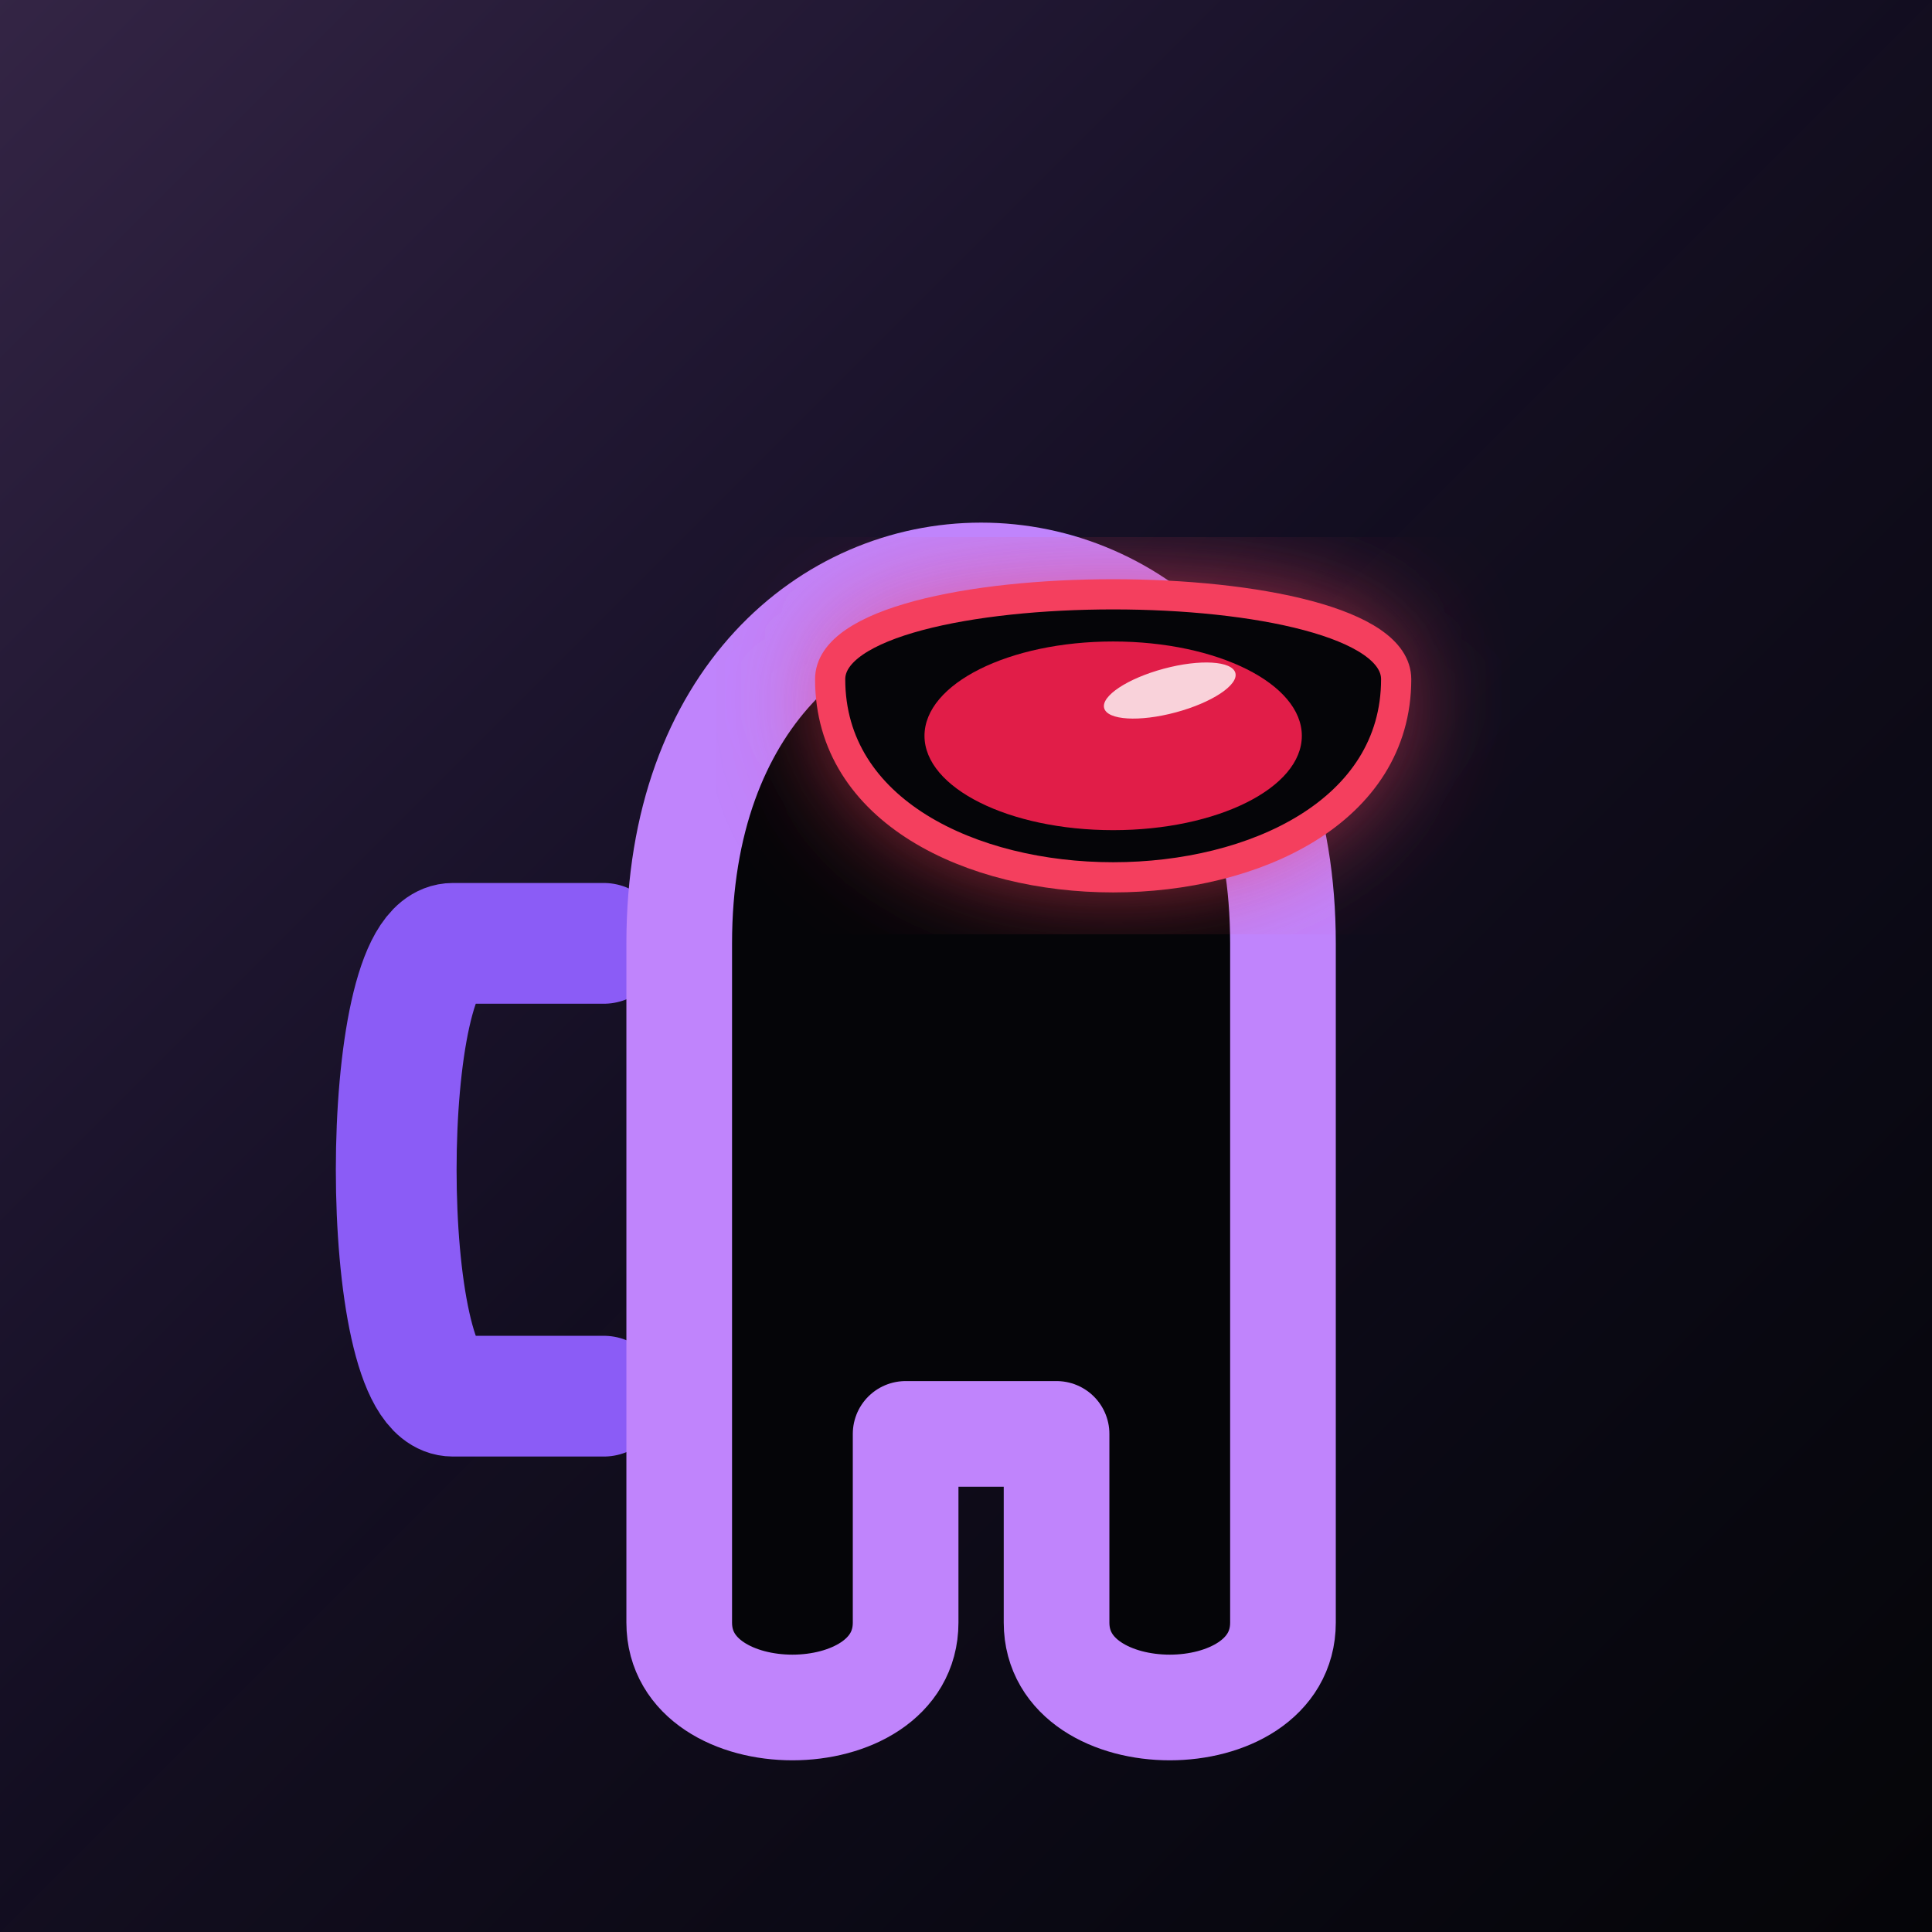
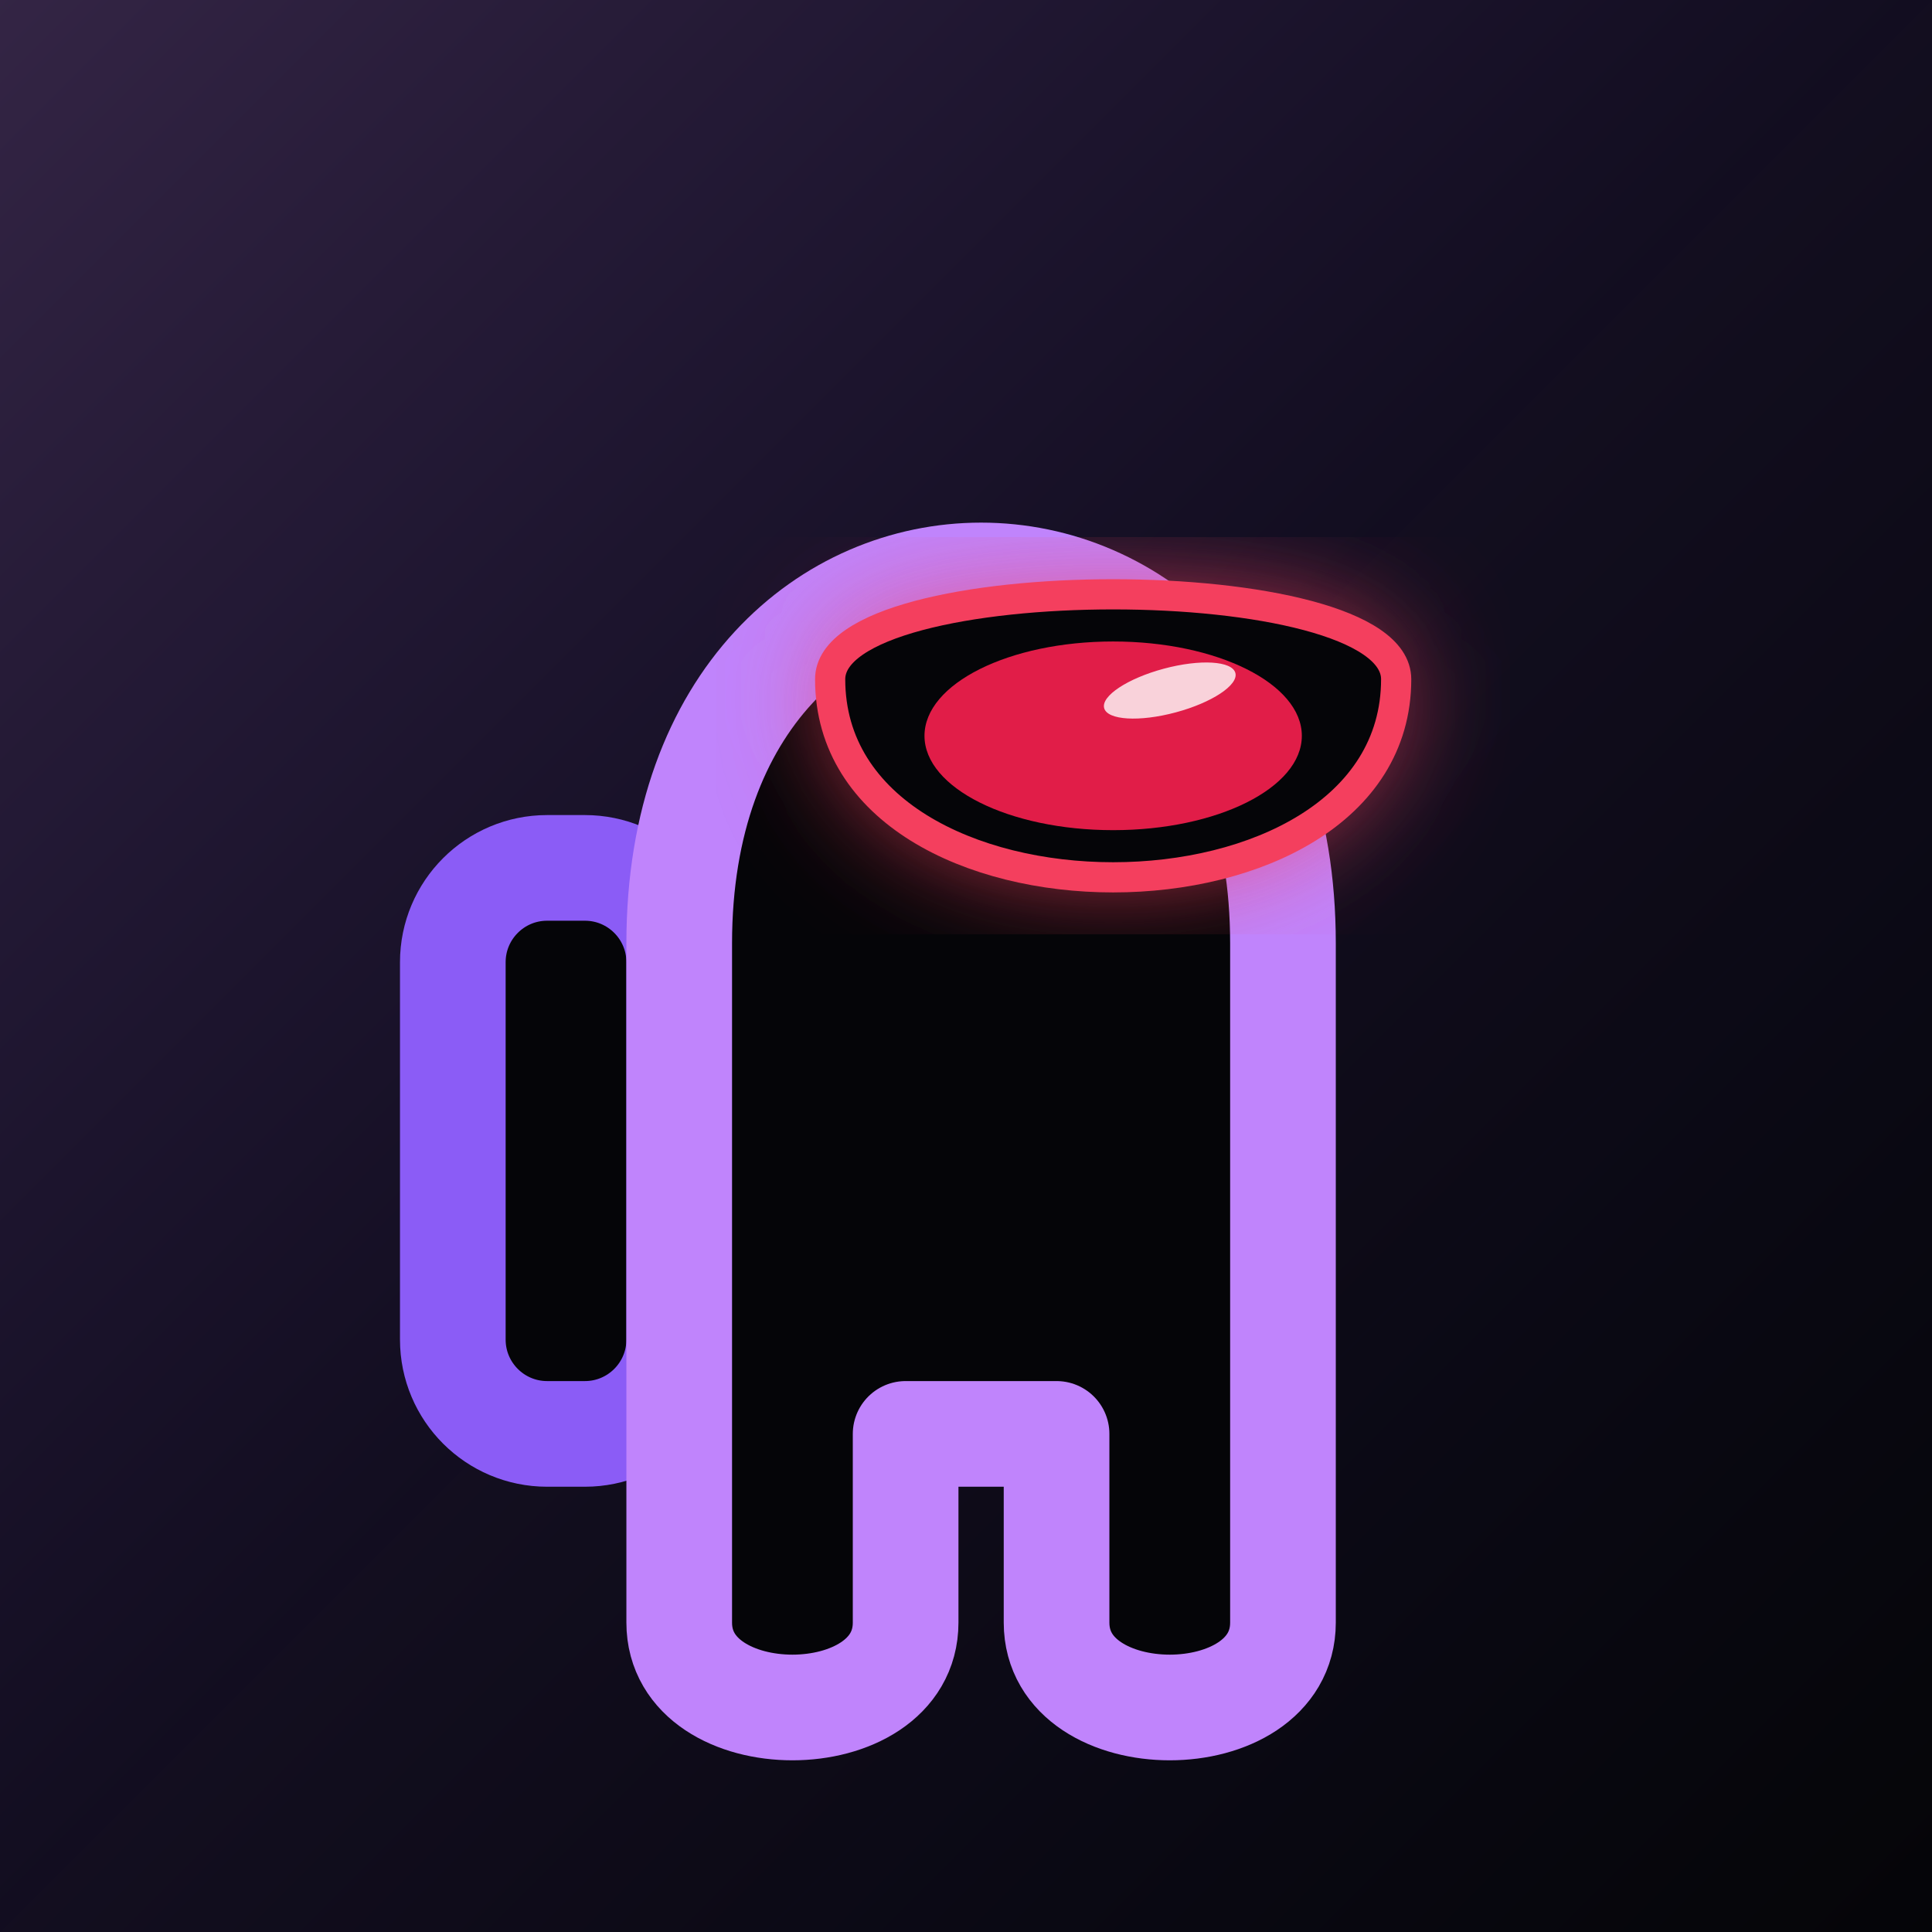
<svg xmlns="http://www.w3.org/2000/svg" viewBox="0 0 512 512">
  <rect width="512" height="512" fill="#050508" />
  <rect width="512" height="512" fill="url(#grad)" />
  <defs>
    <linearGradient id="grad" x1="0%" y1="0%" x2="100%" y2="100%">
      <stop offset="0%" stop-color="#c084fc" stop-opacity="0.25" />
      <stop offset="50%" stop-color="#8b5cf6" stop-opacity="0.1" />
      <stop offset="100%" stop-color="#4f46e5" stop-opacity="0" />
    </linearGradient>
    <filter id="glow" x="-20%" y="-20%" width="140%" height="140%">
      <feGaussianBlur stdDeviation="15" result="coloredBlur" />
      <feMerge>
        <feMergeNode in="coloredBlur" />
        <feMergeNode in="SourceGraphic" />
      </feMerge>
    </filter>
  </defs>
-   <path d="M 160 250 L 120 250 C 100 250 100 370 120 370 L 160 370" fill="none" stroke="#8b5cf6" stroke-width="32" stroke-linecap="round" stroke-linejoin="round" />
+   <rect x="120" y="230" width="60" height="150" rx="25" fill="#050508" stroke="#8b5cf6" stroke-width="28" stroke-linejoin="round" />
  <path d="M 180 250 C 180 120 340 120 340 250 L 340 430 C 340 460 280 460 280 430 L 280 380 L 240 380 L 240 430 C 240 460 180 460 180 430 Z" fill="#050508" stroke="#c084fc" stroke-width="28" stroke-linejoin="round" />
  <path d="M 220 180 C 220 150 370 150 370 180 C 370 250 220 250 220 180 Z" fill="#f43f5e" filter="url(#glow)" opacity="0.8" />
  <path d="M 220 180 C 220 150 370 150 370 180 C 370 250 220 250 220 180 Z" fill="#050508" stroke="#f43f5e" stroke-width="8" />
  <ellipse cx="295" cy="195" rx="50" ry="25" fill="#e11d48" />
  <ellipse cx="310" cy="183" rx="18" ry="6" fill="#fff" opacity="0.8" transform="rotate(-15 310 183)" />
</svg>
